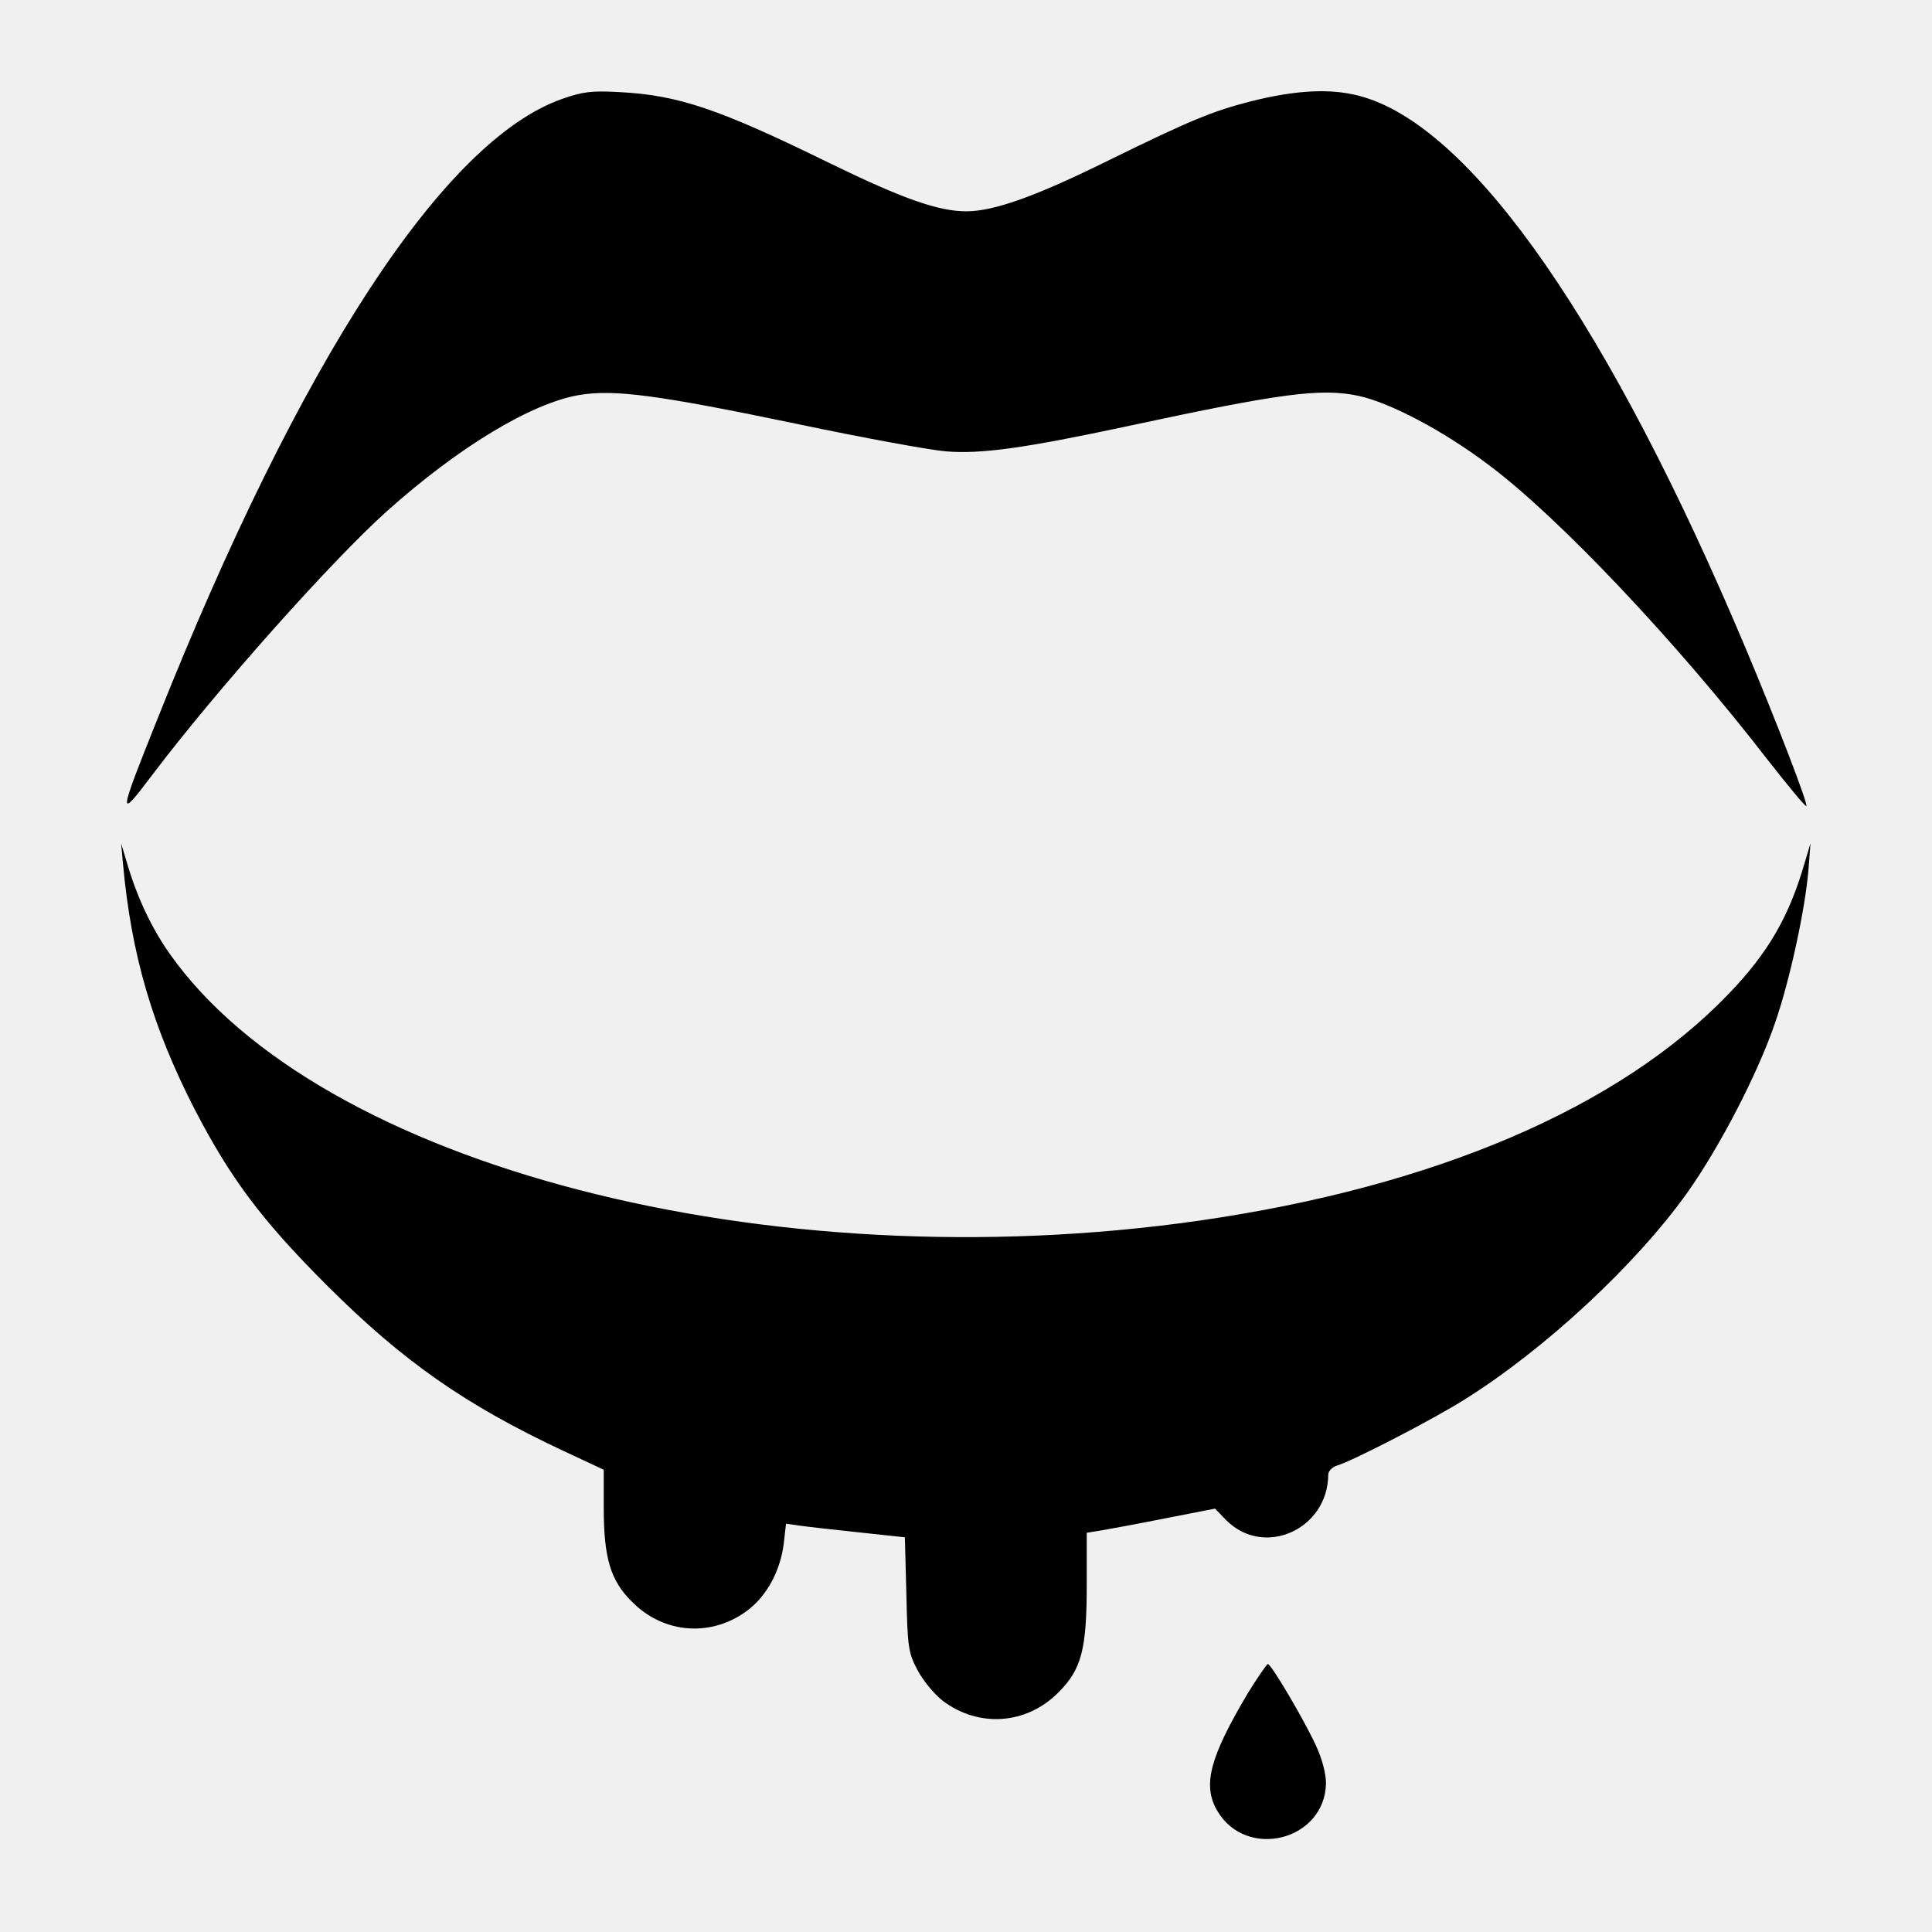
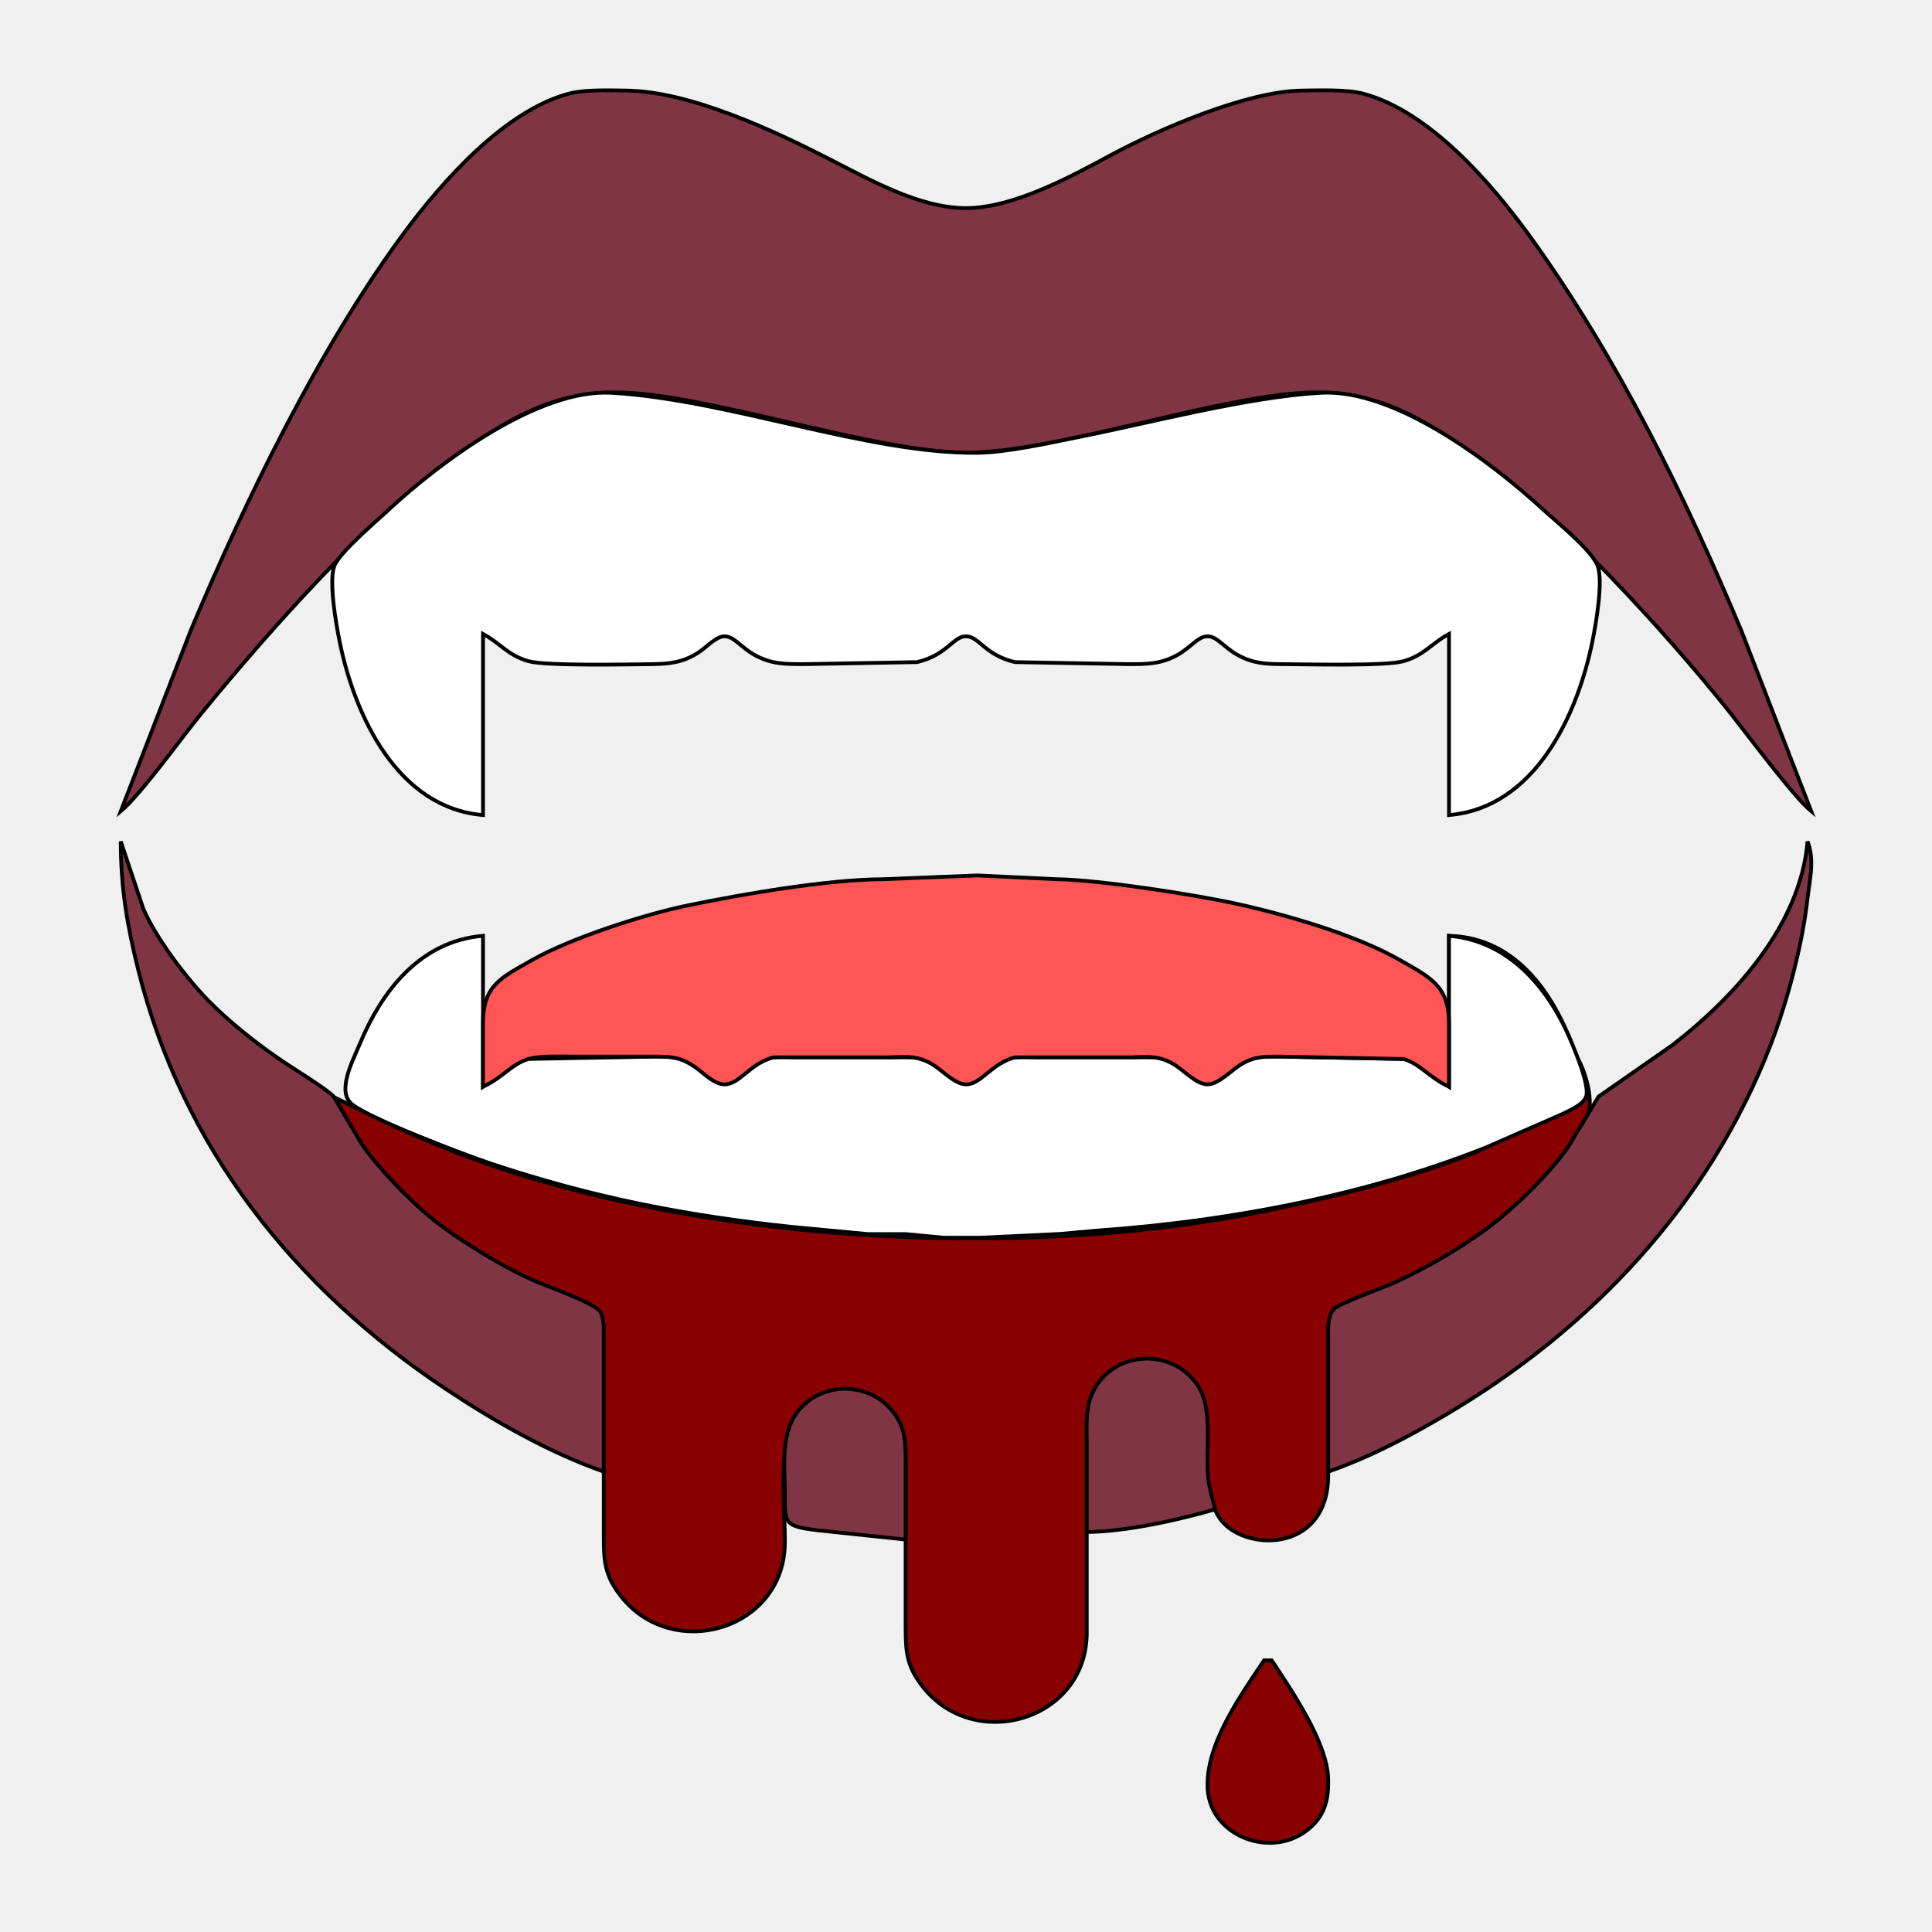
- <svg xmlns="http://www.w3.org/2000/svg" version="1.0" width="512pt" height="512pt" viewBox="0 0 512 512" preserveAspectRatio="xMidYMid meet">
-   <g transform="translate(0,512) scale(0.1,-0.1)" fill="#000000" stroke="none">
-     <path d="M1490 4858 c-314 -110 -695 -694 -1073 -1644 -105 -262 -105 -269 -13 -147 171 226 475 567 621 698 190 170 382 286 509 308 94 16 211 0 581 -77 171 -36 346 -68 390 -72 94 -8 209 8 485 67 405 87 510 101 610 80 83 -18 223 -91 345 -183 184 -137 499 -470 739 -781 55 -70 101 -126 103 -123 5 5 -78 221 -160 416 -359 853 -719 1373 -1011 1462 -81 25 -176 21 -303 -11 -101 -26 -161 -51 -373 -155 -194 -96 -306 -136 -379 -136 -75 0 -170 34 -361 127 -294 144 -401 181 -560 189 -71 4 -96 1 -150 -18z" />
-     <path d="M326 2830 c22 -240 78 -432 190 -650 95 -183 177 -293 349 -465 203 -203 368 -318 628 -440 l107 -50 0 -101 c0 -133 18 -193 75 -249 85 -86 212 -94 307 -22 51 39 86 105 95 176 l6 53 36 -5 c20 -3 91 -11 158 -18 l121 -13 4 -151 c3 -138 5 -155 29 -200 14 -27 44 -64 67 -82 95 -72 222 -64 307 22 61 61 75 113 75 286 l0 137 43 7 c23 4 99 18 169 32 l128 25 30 -31 c100 -100 269 -24 270 121 0 9 10 20 23 24 43 13 256 123 338 175 213 133 455 358 591 549 85 120 186 314 232 449 39 112 81 305 89 411 l5 65 -15 -50 c-41 -143 -97 -240 -202 -349 -289 -301 -778 -511 -1404 -601 -1142 -163 -2330 145 -2727 707 -48 68 -87 150 -114 243 l-15 50 5 -55z" />
-     <path d="M3307 633 c-101 -170 -121 -244 -81 -312 77 -131 285 -79 288 73 0 25 -10 65 -27 101 -32 69 -118 215 -127 215 -3 0 -27 -35 -53 -77z" />
-   </g>
+ <svg xmlns="http://www.w3.org/2000/svg" width="135.45mm" height="135.45mm" viewBox="0 0 512 512">
+   <path id="VampireMouthBlood" fill="#800" stroke="black" stroke-width="1" d="M 384.00,248.00            C 402.24,248.41 412.56,264.35 417.74,280.00              419.35,282.04 422.65,290.70 420.74,296.00              419.93,298.26 417.39,301.95 415.98,304.00              405.71,318.90 392.72,328.25 377.00,336.69              377.00,336.69 361.00,343.68 361.00,343.68              358.41,344.65 354.54,345.82 353.02,348.27              351.79,350.26 352.00,353.70 352.00,356.00              352.00,356.00 352.00,391.00 352.00,391.00              351.90,410.94 331.41,411.19 324.30,403.67              318.79,397.85 320.10,385.51 320.00,378.00              319.77,361.12 301.05,353.05 290.65,368.00              287.78,372.12 288.01,375.26 288.00,380.00              288.00,380.00 288.00,433.00 288.00,433.00              287.72,455.96 258.25,464.52 244.53,446.99              240.19,441.43 240.01,437.68 240.00,431.00              240.00,431.00 240.00,388.00 240.00,388.00              239.99,384.45 240.19,381.28 238.55,378.00              232.65,366.22 219.55,364.74 211.39,375.02              205.81,382.04 208.11,399.92 208.00,409.00              207.72,431.96 178.25,440.52 164.53,422.99              160.19,417.43 160.01,413.68 160.00,407.00              160.00,407.00 160.00,356.00 160.00,356.00              160.00,353.66 160.20,350.26 158.98,348.22              157.37,345.55 153.75,344.63 151.00,343.58              144.80,341.21 138.79,338.85 133.00,335.58              113.25,324.42 98.21,312.38 89.00,291.00              89.00,291.00 105.00,298.69 105.00,298.69              116.61,304.02 128.76,308.63 141.00,312.28              199.42,329.69 275.28,333.17 335.00,321.00              354.16,317.09 373.81,312.25 392.00,305.00              394.00,301.82 392.55,303.27 393.82,301.64              394.73,298.00 392.43,300.45 391.27,296.36              387.45,292.00 390.18,293.45 384.00,291.00              384.00,291.00 384.00,248.00 384.00,248.00 Z            M 335.00,440.00            C 335.00,440.00 337.00,440.00 337.00,440.00              342.23,447.85 351.55,461.57 351.96,471.00              352.22,476.99 351.06,481.63 345.96,485.35              336.19,492.47 320.69,486.34 320.04,474.00              319.43,462.31 328.74,449.39 335.00,440.00 Z            M 396.73,306.36M 396.55,312.73" />
+   <path id="VampireMouthLips" fill="#803545" stroke="black" stroke-width="1" d="M 32.00,215.00            C 32.00,215.00 50.58,167.00 50.58,167.00              65.06,132.47 84.72,92.05 106.88,62.00              117.07,48.19 133.80,29.17 151.00,24.76              155.10,23.71 161.62,23.95 166.00,24.00              182.87,24.20 205.08,34.61 220.00,42.26              230.68,47.73 243.76,55.15 256.00,55.15              268.30,55.15 283.33,47.08 294.00,41.31              306.94,34.31 330.35,24.18 345.00,24.00              349.52,23.95 356.83,23.69 361.00,24.76              378.71,29.30 395.40,48.69 405.71,63.00              428.69,94.93 446.24,130.81 461.42,167.00              461.42,167.00 480.00,215.00 480.00,215.00              475.07,210.89 462.73,194.15 457.80,188.00              441.08,167.14 412.54,135.87 391.00,120.72              377.03,110.90 365.53,103.80 348.00,104.00              324.71,104.27 280.17,119.97 256.00,119.97              232.34,119.97 186.95,104.27 164.00,104.00              146.47,103.80 134.97,110.90 121.00,120.72              98.11,136.81 71.37,167.10 53.42,189.00              48.23,195.33 37.24,210.63 32.00,215.00 Z            M 32.00,223.00            C 32.00,223.00 38.04,241.00 38.04,241.00              41.47,248.75 49.16,258.92 55.04,265.00              60.56,270.70 68.39,276.88 75.00,281.33              77.83,283.24 86.60,288.62 88.37,290.53              88.37,290.53 95.75,303.00 95.75,303.00              99.87,309.13 108.29,317.86 114.00,322.54              121.29,328.51 133.31,335.80 142.00,339.58              145.26,340.99 157.46,345.29 158.98,347.50              160.23,349.32 160.00,352.83 160.00,355.00              160.00,355.00 160.00,390.00 160.00,390.00              145.46,384.92 130.78,376.52 118.00,368.00              78.01,341.34 48.33,304.03 36.63,257.00              33.69,245.20 32.00,235.20 32.00,223.00 Z            M 479.02,223.00            C 480.93,227.85 479.61,232.98 479.02,238.00              477.68,250.24 473.64,265.50 469.19,277.00              452.87,319.11 421.63,352.27 383.00,375.01              372.98,380.91 363.02,386.15 352.00,390.00              352.00,390.00 352.00,355.00 352.00,355.00              352.01,352.43 351.63,348.79 353.60,346.84              355.13,345.32 366.15,341.40 369.00,340.14              377.48,336.39 387.62,330.46 395.00,324.87              401.68,319.81 410.76,310.84 415.56,304.00              415.56,304.00 423.63,290.61 423.63,290.61              423.63,290.61 443.00,277.11 443.00,277.11              459.74,264.23 477.14,245.09 479.02,223.00 Z            M 288.00,406.00            C 288.00,406.00 288.00,383.00 288.00,383.00              288.00,378.48 287.58,373.15 289.57,369.00              295.08,357.50 311.57,356.99 317.91,368.00              320.88,373.15 319.93,382.03 320.00,388.00              320.07,393.89 320.78,394.57 322.00,400.00              312.10,402.87 298.25,405.91 288.00,406.00 Z            M 240.00,408.00            C 240.00,408.00 217.00,405.58 217.00,405.58              214.82,405.25 210.41,405.02 208.99,403.26              207.74,401.71 208.00,397.95 208.00,396.00              207.99,388.36 206.63,379.12 212.22,373.11              219.17,365.63 231.53,366.57 237.30,375.02              240.13,379.16 239.99,383.24 240.00,388.00              240.00,388.00 240.00,408.00 240.00,408.00 Z" />
+   <path id="VampireMouthTeeth" fill="#fff" stroke="black" stroke-width="1" d="M 128.00,216.00            C 105.34,214.09 94.01,189.74 90.00,170.00              89.08,165.47 87.08,154.11 88.60,150.00              89.90,146.47 99.71,138.15 103.00,135.09              116.50,122.53 142.61,102.99 162.00,104.09              192.85,105.84 230.06,120.33 259.00,120.00              266.92,119.90 278.04,117.39 286.00,115.80              305.35,111.93 330.85,105.18 350.00,104.09              369.63,102.98 395.28,122.47 409.00,135.08              412.71,138.49 421.84,145.77 423.40,150.00              424.92,154.12 422.92,165.46 422.00,170.00              417.99,189.74 406.66,214.09 384.00,216.00              384.00,216.00 384.00,168.00 384.00,168.00              379.35,170.48 377.53,173.61 372.00,175.21              367.27,176.58 346.30,176.03 340.00,176.00              335.46,175.98 332.13,175.85 328.01,173.59              324.36,171.58 322.55,168.63 320.00,168.63              317.45,168.63 315.64,171.58 311.99,173.59              307.53,176.04 303.89,175.99 299.00,176.00              299.00,176.00 269.00,175.47 269.00,175.47              261.00,173.62 259.45,168.63 256.00,168.63              252.55,168.63 251.00,173.62 243.00,175.47              243.00,175.47 213.00,176.00 213.00,176.00              208.11,175.99 204.47,176.04 200.01,173.59              196.36,171.58 194.55,168.63 192.00,168.63              189.72,168.63 187.01,171.73 184.96,173.01              180.98,175.52 177.57,175.94 173.00,176.00              166.79,176.07 144.60,176.54 140.00,175.21              134.47,173.61 132.65,170.48 128.00,168.00              128.00,168.00 128.00,216.00 128.00,216.00 Z            M 384.00,248.00            C 400.43,249.38 410.96,262.58 416.79,277.00              417.90,279.74 421.29,287.98 420.33,290.61              419.54,292.81 415.98,294.25 414.00,295.25              414.00,295.25 394.00,304.00 394.00,304.00              361.83,316.83 325.44,323.68 291.00,326.09              291.00,326.09 281.00,327.00 281.00,327.00              281.00,327.00 260.00,328.00 260.00,328.00              260.00,328.00 250.00,328.00 250.00,328.00              250.00,328.00 240.00,327.04 240.00,327.04              240.00,327.04 230.00,327.04 230.00,327.04              230.00,327.04 210.00,325.16 210.00,325.16              181.61,322.13 157.17,317.39 130.00,308.33              123.03,306.01 98.07,296.49 93.30,292.65              89.08,289.26 93.56,280.99 95.20,277.00              101.17,262.51 111.39,249.40 128.00,248.00              128.00,248.00 128.00,288.00 128.00,288.00              131.56,285.41 134.67,281.96 139.00,280.65              139.00,280.65 174.00,280.00 174.00,280.00              178.45,280.02 180.97,280.01 184.91,282.48              186.94,283.75 189.71,286.83 192.00,286.83              194.59,286.83 196.36,283.94 200.04,281.92              203.92,279.79 206.76,280.01 211.00,280.20              211.00,280.20 244.00,280.20 244.00,280.20              250.53,281.86 252.65,286.83 256.00,286.83              258.59,286.83 260.36,283.94 264.04,281.92              267.92,279.79 270.76,280.01 275.00,280.20              275.00,280.20 308.00,280.20 308.00,280.20              314.53,281.86 316.65,286.83 320.00,286.83              322.59,286.83 324.36,283.94 328.04,281.92              331.92,279.79 334.76,280.01 339.00,280.00              339.00,280.00 373.00,280.65 373.00,280.65              377.33,281.96 380.44,285.41 384.00,288.00              384.00,288.00 384.00,248.00 384.00,248.00 Z" />
+   <path id="VampireMouthInside" fill="none" stroke="none" stroke-width="1" d="M 87.00,150.00            C 87.00,150.00 89.66,169.00 89.66,169.00              93.73,188.37 105.73,213.99 128.00,216.00              128.00,216.00 128.00,168.00 128.00,168.00              133.45,170.56 135.02,173.64 140.00,175.20              144.38,176.57 165.95,176.03 172.00,176.00              176.08,175.98 179.31,175.99 183.00,173.91              186.50,171.95 188.91,168.63 192.00,168.63              195.09,168.63 197.50,171.95 201.00,173.91              204.99,176.15 208.61,175.99 213.00,176.00              213.00,176.00 243.00,175.47 243.00,175.47              249.81,173.82 251.94,168.63 256.00,168.63              259.09,168.63 261.50,171.95 265.00,173.91              268.99,176.15 272.61,175.99 277.00,176.00              277.00,176.00 307.00,175.47 307.00,175.47              313.81,173.82 315.94,168.63 320.00,168.63              322.84,168.63 325.68,171.81 328.00,173.31              331.76,175.72 334.68,175.94 339.00,176.00              345.06,176.07 367.63,176.57 372.00,175.20              376.98,173.64 378.55,170.56 384.00,168.00              384.00,168.00 384.00,216.00 384.00,216.00              412.61,213.42 424.00,174.14 424.00,150.00              430.73,154.82 433.70,159.15 439.08,165.00              439.08,165.00 463.79,194.00 463.79,194.00              467.12,198.22 475.60,211.63 480.00,213.00              480.00,213.00 480.00,217.00 480.00,217.00              479.95,251.31 448.86,277.27 421.00,292.00              419.34,273.57 403.54,249.76 384.00,248.00              384.00,248.00 384.00,263.00 384.00,263.00              374.00,257.25 369.59,253.17 358.00,248.45              323.03,234.22 283.28,231.94 246.00,232.00              246.00,232.00 234.00,232.91 234.00,232.91              206.81,234.77 179.56,238.28 154.00,248.45              142.93,252.85 137.65,257.45 128.00,263.00              128.00,263.00 128.00,248.00 128.00,248.00              108.46,249.76 92.66,273.57 91.00,292.00              63.12,277.25 32.05,251.33 32.00,217.00              32.00,217.00 32.00,213.00 32.00,213.00              34.96,211.99 36.31,209.42 38.21,207.00              38.21,207.00 49.12,193.00 49.12,193.00              59.93,179.02 74.52,162.48 87.00,150.00 Z" />
+   <path id="VampireMouthTongue" fill="#f55" stroke="black" stroke-width="1" d="M 128.00,288.00            C 128.00,288.00 128.00,271.00 128.00,271.00              128.07,261.02 132.90,259.04 141.00,254.43              151.13,248.66 170.44,242.40 182.00,240.00              196.72,236.95 219.21,233.07 234.00,233.00              234.00,233.00 259.00,232.00 259.00,232.00              259.00,232.00 280.00,233.00 280.00,233.00              291.25,233.14 316.62,237.07 328.00,239.58              341.03,242.45 359.53,247.83 371.00,254.43              378.97,259.01 383.93,261.21 384.00,271.00              384.00,271.00 384.00,288.00 384.00,288.00              378.60,285.47 376.58,282.08 372.00,280.65              372.00,280.65 339.00,280.00 339.00,280.00              335.09,280.02 332.52,279.93 329.00,282.01              326.30,283.59 322.99,287.37 320.00,287.37              317.01,287.37 313.70,283.59 311.00,282.01              307.20,279.77 304.21,280.01 300.00,280.20              300.00,280.20 269.00,280.20 269.00,280.20              262.64,281.85 260.09,287.37 256.00,287.37              253.01,287.37 249.70,283.59 247.00,282.01              243.20,279.77 240.21,280.01 236.00,280.20              236.00,280.20 205.00,280.20 205.00,280.20              198.64,281.85 196.09,287.37 192.00,287.37              189.16,287.37 186.29,284.17 184.00,282.64              180.37,280.22 178.21,280.06 174.00,280.00              174.00,280.00 152.00,280.00 152.00,280.00              148.77,280.00 142.89,279.75 140.00,280.65              135.42,282.08 133.40,285.47 128.00,288.00 Z" />
</svg>
